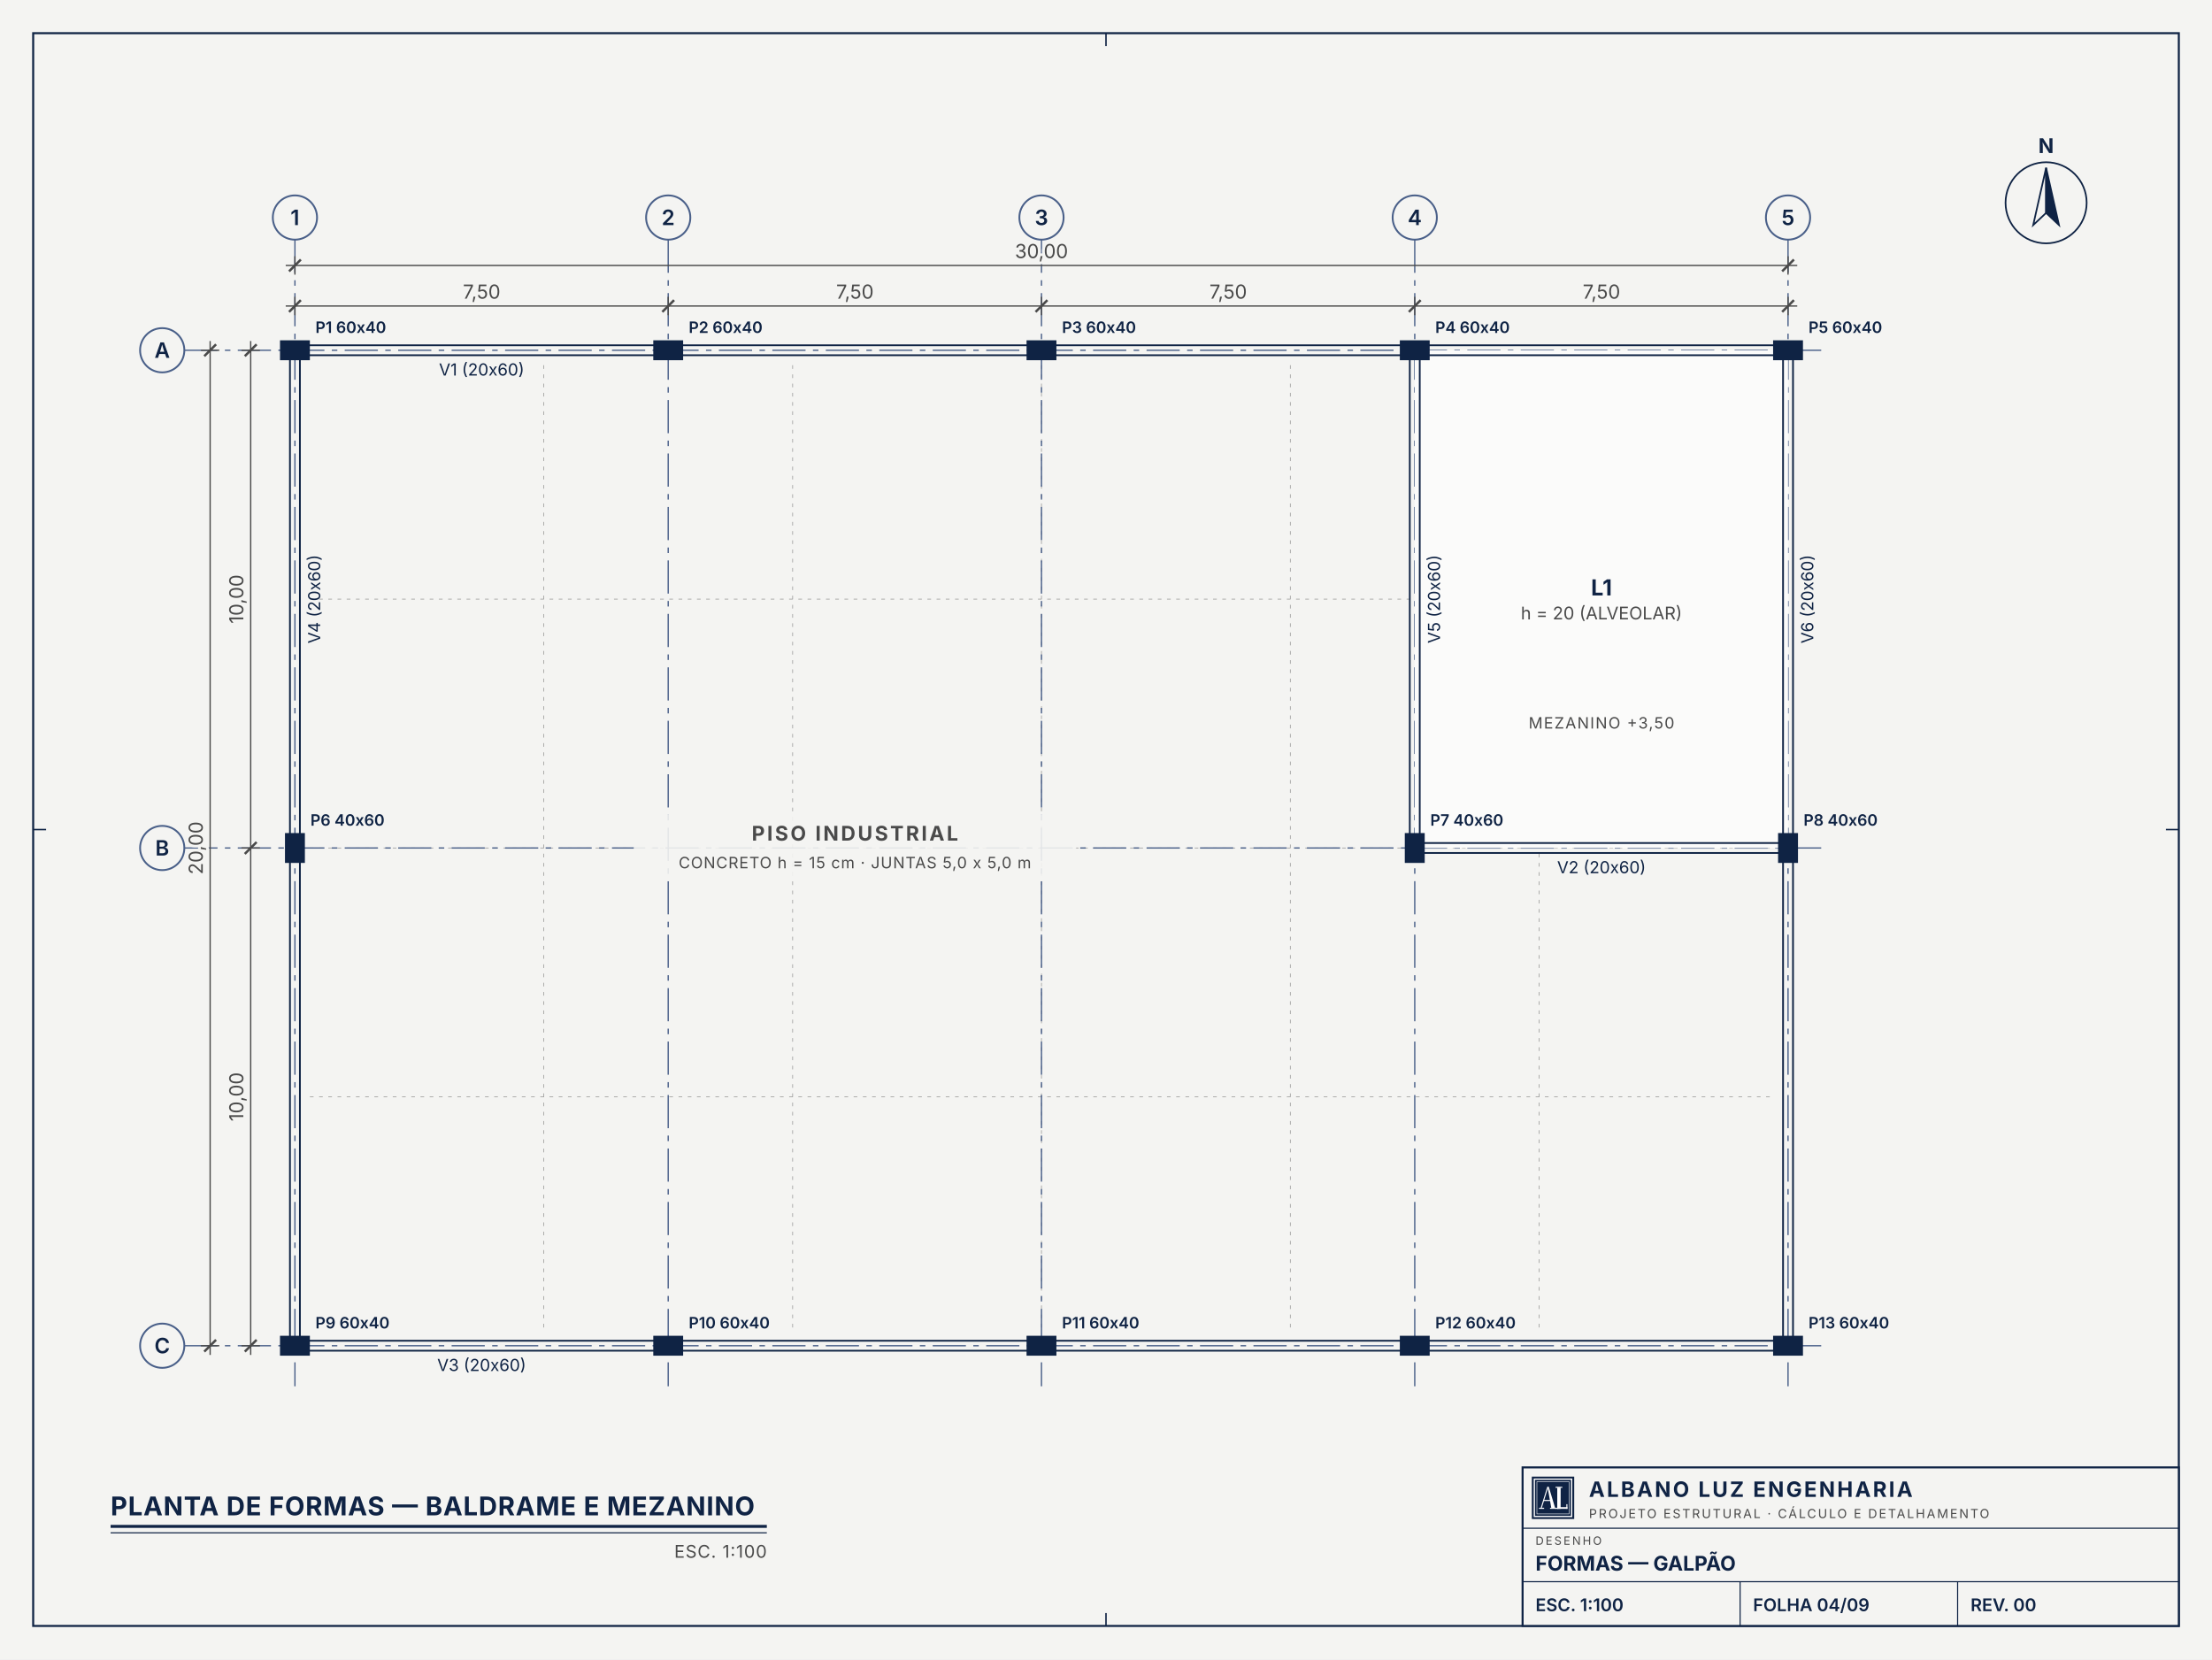
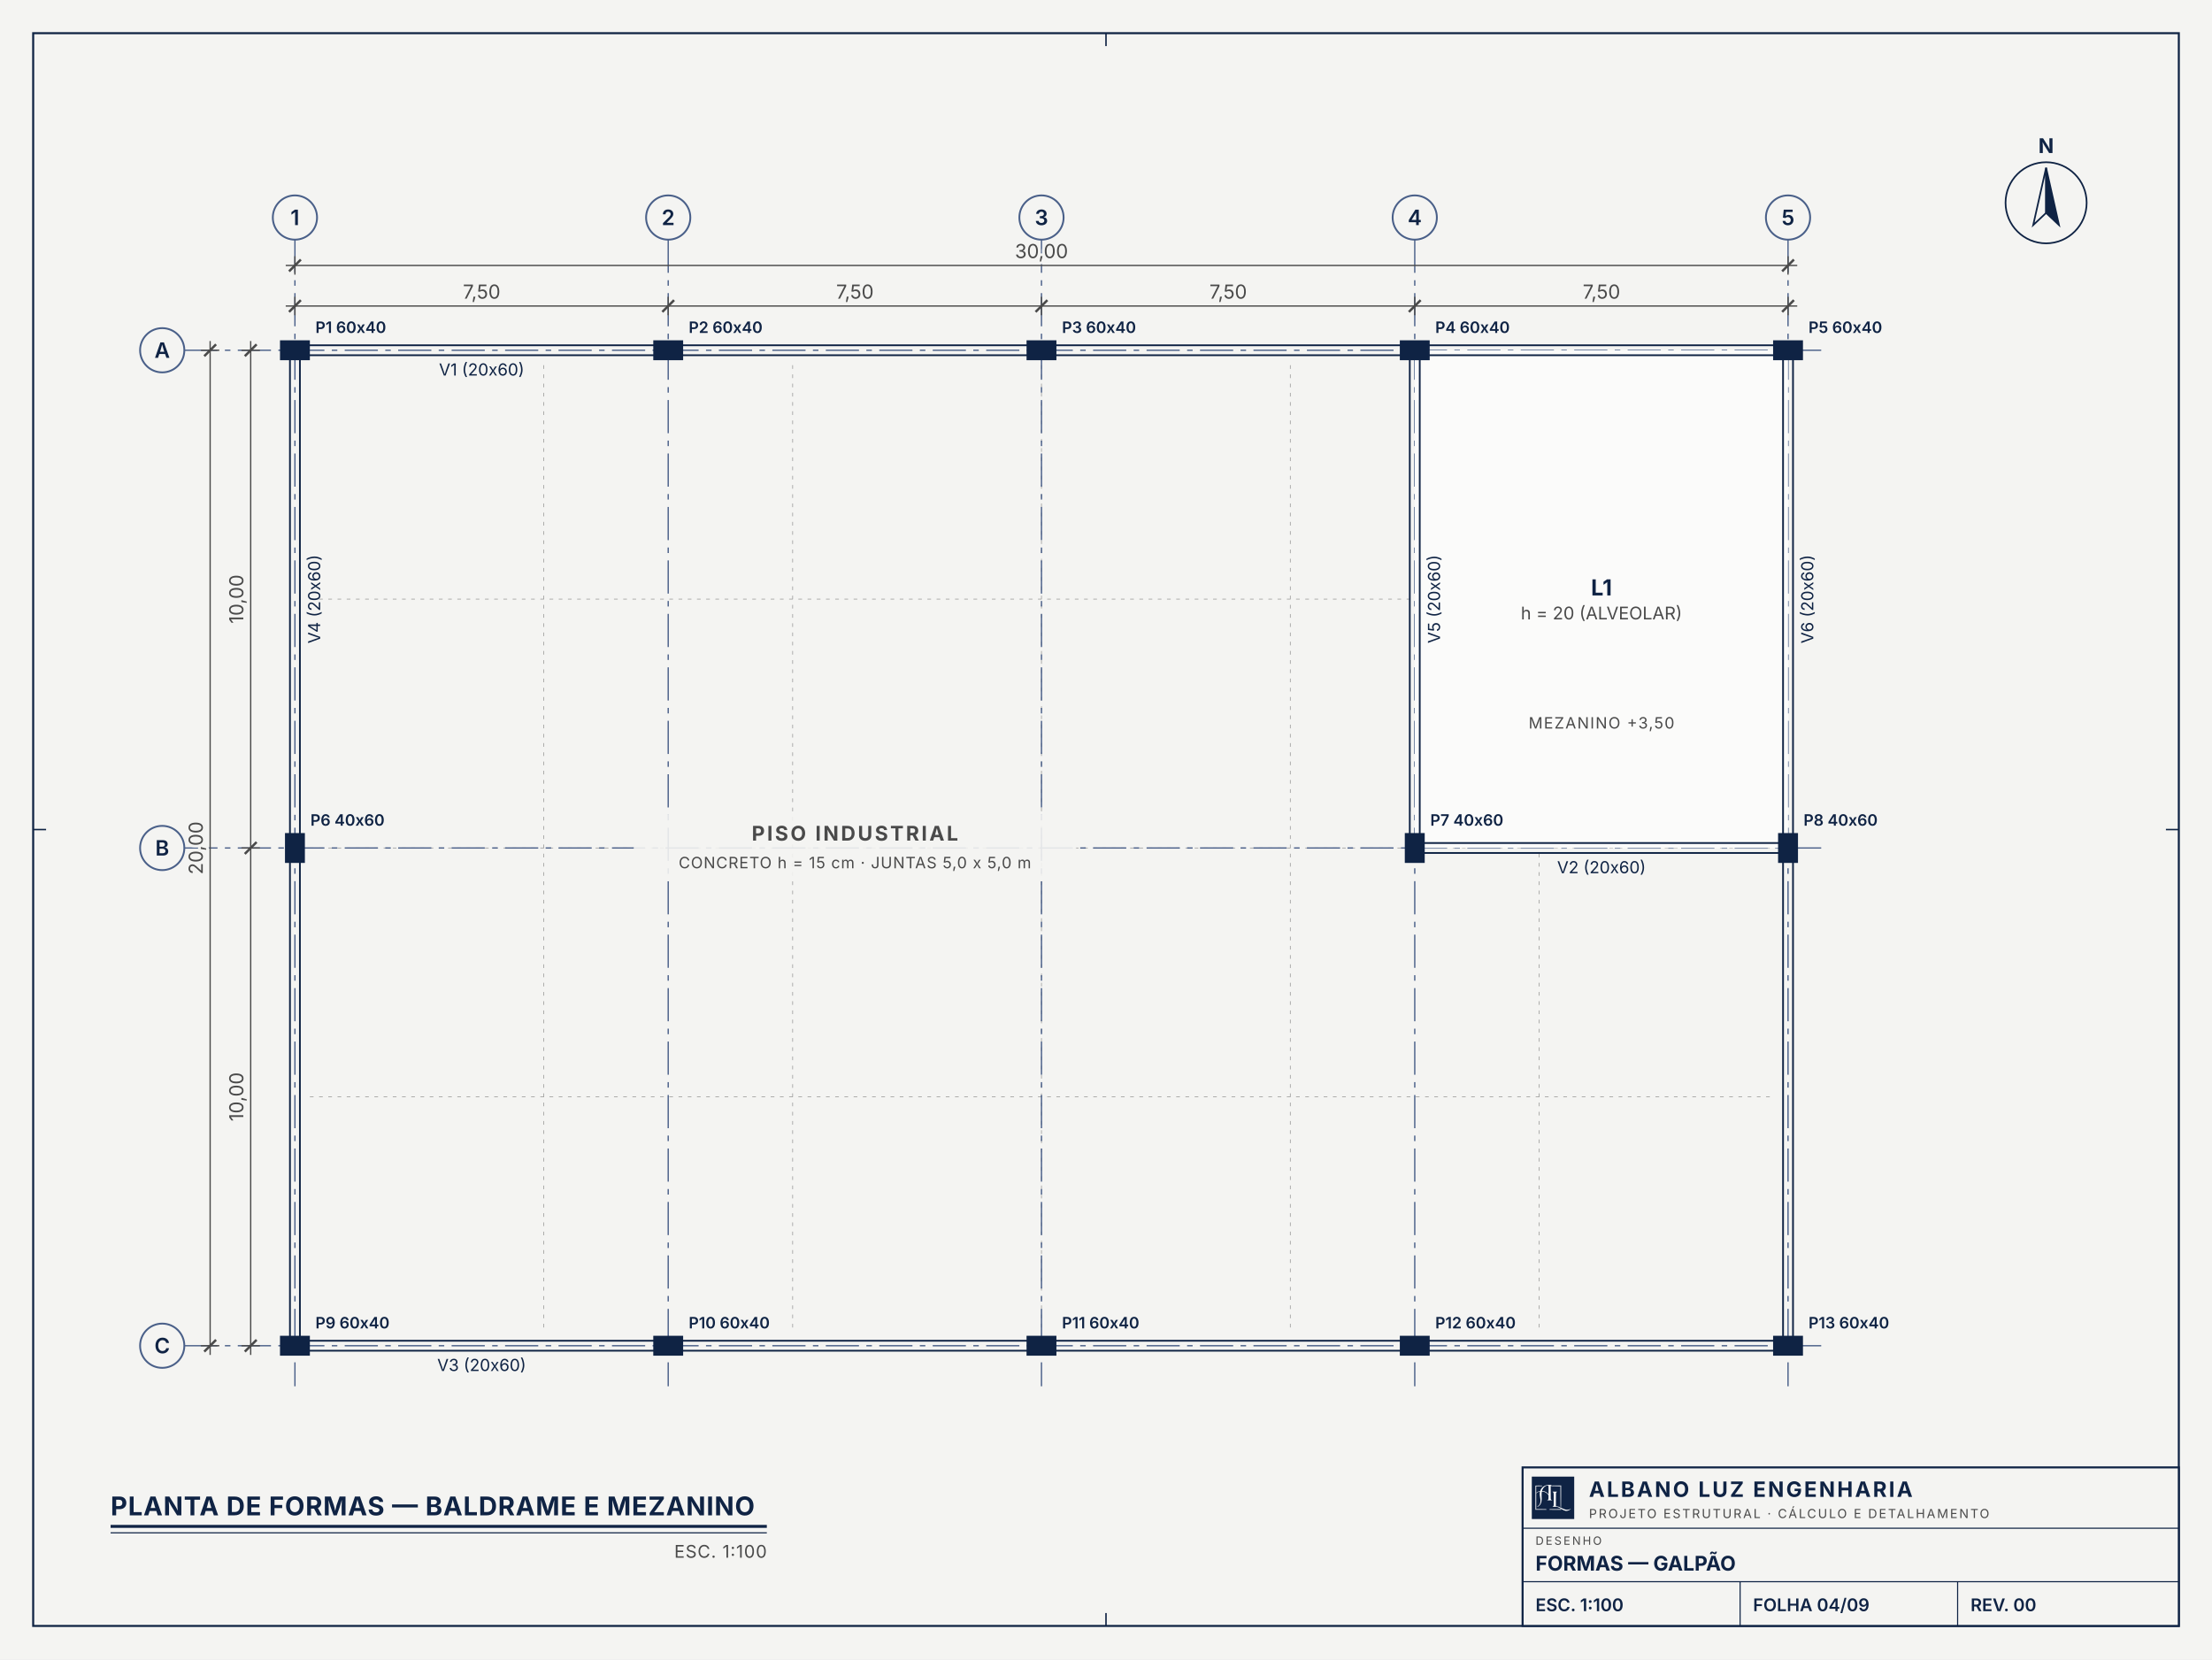
<svg xmlns="http://www.w3.org/2000/svg" width="1200" height="900" viewBox="0 0 1200 900" font-family="Inter, Arial, Helvetica, sans-serif">
  <style>text{stroke:none}.vg1{fill:none;stroke:#0F2344;stroke-width:.95}.pi{fill:#0F2344}.vz{fill:none;stroke:#4A4A4A;stroke-width:.6}.bl{fill:#fff;stroke:#0F2344;stroke-width:1.1}.es{fill:#fff;stroke:#0F2344;stroke-width:.8;stroke-dasharray:3 2}.ec{fill:none;stroke:#0F2344;stroke-width:.5}.hl{fill:url(#hn)}.tb{fill:none;stroke:#0F2344;stroke-width:.7}.lj{fill:#FBFBFA}.sp{fill:#fff;stroke:#0F2344;stroke-width:1.1}.sl{fill:none;stroke:#0F2344;stroke-width:.55}</style>
  <rect width="1200" height="900" fill="#F4F4F2" />
  <path d="M295 198.1V721.9M430 198.1V721.9M565 198.1V721.9M700 198.1V721.9M835 198.1V721.9M168.1 325H961.9M168.1 460H961.9M168.1 595H961.9" fill="none" stroke="#4A4A4A" stroke-width="0.4" stroke-dasharray="2 3" stroke-opacity="0.5" />
  <line x1="160" y1="130" x2="160" y2="752" stroke="#4A6089" stroke-width="0.7" stroke-dasharray="18 4 3 4" />
  <circle cx="160" cy="118" r="12" fill="#F4F4F2" stroke="#4A6089" stroke-width="1" />
  <text x="160" y="122.1" font-size="11.5" font-weight="600" text-anchor="middle" fill="#0F2344">1</text>
  <line x1="362.5" y1="130" x2="362.5" y2="752" stroke="#4A6089" stroke-width="0.7" stroke-dasharray="18 4 3 4" />
  <circle cx="362.5" cy="118" r="12" fill="#F4F4F2" stroke="#4A6089" stroke-width="1" />
  <text x="362.5" y="122.1" font-size="11.5" font-weight="600" text-anchor="middle" fill="#0F2344">2</text>
  <line x1="565" y1="130" x2="565" y2="752" stroke="#4A6089" stroke-width="0.7" stroke-dasharray="18 4 3 4" />
  <circle cx="565" cy="118" r="12" fill="#F4F4F2" stroke="#4A6089" stroke-width="1" />
  <text x="565" y="122.1" font-size="11.5" font-weight="600" text-anchor="middle" fill="#0F2344">3</text>
  <line x1="767.5" y1="130" x2="767.5" y2="752" stroke="#4A6089" stroke-width="0.7" stroke-dasharray="18 4 3 4" />
  <circle cx="767.5" cy="118" r="12" fill="#F4F4F2" stroke="#4A6089" stroke-width="1" />
  <text x="767.5" y="122.1" font-size="11.5" font-weight="600" text-anchor="middle" fill="#0F2344">4</text>
  <line x1="970" y1="130" x2="970" y2="752" stroke="#4A6089" stroke-width="0.7" stroke-dasharray="18 4 3 4" />
  <circle cx="970" cy="118" r="12" fill="#F4F4F2" stroke="#4A6089" stroke-width="1" />
  <text x="970" y="122.1" font-size="11.5" font-weight="600" text-anchor="middle" fill="#0F2344">5</text>
  <line x1="100" y1="190" x2="992" y2="190" stroke="#4A6089" stroke-width="0.7" stroke-dasharray="18 4 3 4" />
  <circle cx="88" cy="190" r="12" fill="#F4F4F2" stroke="#4A6089" stroke-width="1" />
  <text x="88" y="194.1" font-size="11.5" font-weight="600" text-anchor="middle" fill="#0F2344">A</text>
  <line x1="100" y1="460" x2="992" y2="460" stroke="#4A6089" stroke-width="0.7" stroke-dasharray="18 4 3 4" />
  <circle cx="88" cy="460" r="12" fill="#F4F4F2" stroke="#4A6089" stroke-width="1" />
  <text x="88" y="464.1" font-size="11.5" font-weight="600" text-anchor="middle" fill="#0F2344">B</text>
  <line x1="100" y1="730" x2="992" y2="730" stroke="#4A6089" stroke-width="0.7" stroke-dasharray="18 4 3 4" />
  <circle cx="88" cy="730" r="12" fill="#F4F4F2" stroke="#4A6089" stroke-width="1" />
  <text x="88" y="734.1" font-size="11.5" font-weight="600" text-anchor="middle" fill="#0F2344">C</text>
  <g stroke="#4A4A4A" stroke-width="0.7">
    <line x1="155" y1="166" x2="975" y2="166" />
    <line x1="156.8" y1="169.2" x2="163.2" y2="162.8" stroke-width="1.3" />
    <line x1="160" y1="161" x2="160" y2="171" />
    <line x1="359.3" y1="169.2" x2="365.7" y2="162.8" stroke-width="1.3" />
    <line x1="362.5" y1="161" x2="362.5" y2="171" />
    <line x1="561.8" y1="169.2" x2="568.2" y2="162.8" stroke-width="1.3" />
    <line x1="565" y1="161" x2="565" y2="171" />
    <line x1="764.3" y1="169.2" x2="770.7" y2="162.8" stroke-width="1.3" />
    <line x1="767.5" y1="161" x2="767.5" y2="171" />
    <line x1="966.8" y1="169.2" x2="973.2" y2="162.8" stroke-width="1.3" />
    <line x1="970" y1="161" x2="970" y2="171" />
  </g>
  <text x="261.3" y="162" font-size="10.5" text-anchor="middle" fill="#4A4A4A" style="stroke:#F4F4F2;stroke-width:3px;paint-order:stroke;stroke-linejoin:round">7,50</text>
  <text x="463.8" y="162" font-size="10.5" text-anchor="middle" fill="#4A4A4A" style="stroke:#F4F4F2;stroke-width:3px;paint-order:stroke;stroke-linejoin:round">7,50</text>
  <text x="666.3" y="162" font-size="10.5" text-anchor="middle" fill="#4A4A4A" style="stroke:#F4F4F2;stroke-width:3px;paint-order:stroke;stroke-linejoin:round">7,50</text>
  <text x="868.8" y="162" font-size="10.5" text-anchor="middle" fill="#4A4A4A" style="stroke:#F4F4F2;stroke-width:3px;paint-order:stroke;stroke-linejoin:round">7,50</text>
  <g stroke="#4A4A4A" stroke-width="0.7">
    <line x1="155" y1="144" x2="975" y2="144" />
    <line x1="156.8" y1="147.2" x2="163.2" y2="140.8" stroke-width="1.3" />
    <line x1="160" y1="139" x2="160" y2="149" />
    <line x1="966.8" y1="147.2" x2="973.2" y2="140.8" stroke-width="1.3" />
    <line x1="970" y1="139" x2="970" y2="149" />
  </g>
  <text x="565" y="140" font-size="10.5" text-anchor="middle" fill="#4A4A4A" style="stroke:#F4F4F2;stroke-width:3px;paint-order:stroke;stroke-linejoin:round">30,00</text>
  <g stroke="#4A4A4A" stroke-width="0.7">
    <line x1="136" y1="185" x2="136" y2="735" />
    <line x1="132.8" y1="193.2" x2="139.2" y2="186.8" stroke-width="1.3" />
    <line x1="131" y1="190" x2="141" y2="190" />
    <line x1="132.8" y1="463.2" x2="139.2" y2="456.8" stroke-width="1.3" />
    <line x1="131" y1="460" x2="141" y2="460" />
    <line x1="132.8" y1="733.2" x2="139.2" y2="726.8" stroke-width="1.3" />
    <line x1="131" y1="730" x2="141" y2="730" />
  </g>
  <text x="132" y="325" font-size="10.5" text-anchor="middle" fill="#4A4A4A" style="stroke:#F4F4F2;stroke-width:3px;paint-order:stroke;stroke-linejoin:round" transform="rotate(-90 132 325)">10,00</text>
  <text x="132" y="595" font-size="10.5" text-anchor="middle" fill="#4A4A4A" style="stroke:#F4F4F2;stroke-width:3px;paint-order:stroke;stroke-linejoin:round" transform="rotate(-90 132 595)">10,00</text>
  <g stroke="#4A4A4A" stroke-width="0.7">
    <line x1="114" y1="185" x2="114" y2="735" />
    <line x1="110.8" y1="193.2" x2="117.2" y2="186.8" stroke-width="1.3" />
    <line x1="109" y1="190" x2="119" y2="190" />
    <line x1="110.8" y1="733.2" x2="117.2" y2="726.8" stroke-width="1.3" />
    <line x1="109" y1="730" x2="119" y2="730" />
  </g>
  <text x="110" y="460" font-size="10.5" text-anchor="middle" fill="#4A4A4A" style="stroke:#F4F4F2;stroke-width:3px;paint-order:stroke;stroke-linejoin:round" transform="rotate(-90 110 460)">20,00</text>
  <rect x="767.5" y="190" width="202.5" height="270" class="lj" />
  <path d="M160 187.3H970M160 192.7H970M767.5 457.3H970M767.5 462.7H970M160 727.3H970M160 732.7H970M157.3 190V730M162.7 190V730M764.8 190V460M770.2 190V460M967.3 190V730M972.7 190V730" class="vg1" />
  <rect x="151.9" y="184.6" width="16.2" height="10.8" class="pi" />
  <rect x="354.4" y="184.6" width="16.2" height="10.8" class="pi" />
  <rect x="556.9" y="184.6" width="16.2" height="10.8" class="pi" />
  <rect x="759.4" y="184.6" width="16.2" height="10.8" class="pi" />
  <rect x="961.9" y="184.6" width="16.2" height="10.8" class="pi" />
  <rect x="154.6" y="451.9" width="10.8" height="16.2" class="pi" />
  <rect x="762.1" y="451.9" width="10.8" height="16.2" class="pi" />
  <rect x="964.6" y="451.9" width="10.8" height="16.2" class="pi" />
  <rect x="151.9" y="724.6" width="16.2" height="10.8" class="pi" />
  <rect x="354.4" y="724.6" width="16.2" height="10.8" class="pi" />
  <rect x="556.9" y="724.6" width="16.2" height="10.8" class="pi" />
  <rect x="759.4" y="724.6" width="16.2" height="10.8" class="pi" />
  <rect x="961.9" y="724.6" width="16.2" height="10.8" class="pi" />
  <text x="261.3" y="203.7" font-size="9" text-anchor="middle" fill="#0F2344">V1 (20x60)</text>
  <text x="868.8" y="473.7" font-size="9" text-anchor="middle" fill="#0F2344">V2 (20x60)</text>
  <text x="261.3" y="743.7" font-size="9" text-anchor="middle" fill="#0F2344">V3 (20x60)</text>
  <text x="173.7" y="325" font-size="9" text-anchor="middle" fill="#0F2344" transform="rotate(-90 173.7 325)">V4 (20x60)</text>
  <text x="781.2" y="325" font-size="9" text-anchor="middle" fill="#0F2344" transform="rotate(-90 781.2 325)">V5 (20x60)</text>
  <text x="983.7" y="325" font-size="9" text-anchor="middle" fill="#0F2344" transform="rotate(-90 983.7 325)">V6 (20x60)</text>
  <text x="868.8" y="323" font-size="12" font-weight="700" text-anchor="middle" fill="#0F2344">L1</text>
  <text x="868.8" y="336" font-size="9.5" text-anchor="middle" fill="#4A4A4A">h = 20 (ALVEOLAR)</text>
  <text x="171.1" y="180.6" font-size="8.5" font-weight="600" fill="#0F2344">P1 60x40</text>
  <text x="373.6" y="180.6" font-size="8.5" font-weight="600" fill="#0F2344">P2 60x40</text>
  <text x="576.1" y="180.6" font-size="8.5" font-weight="600" fill="#0F2344">P3 60x40</text>
  <text x="778.6" y="180.6" font-size="8.5" font-weight="600" fill="#0F2344">P4 60x40</text>
  <text x="981.1" y="180.6" font-size="8.5" font-weight="600" fill="#0F2344">P5 60x40</text>
  <text x="168.4" y="447.9" font-size="8.5" font-weight="600" fill="#0F2344">P6 40x60</text>
  <text x="775.9" y="447.9" font-size="8.5" font-weight="600" fill="#0F2344">P7 40x60</text>
  <text x="978.4" y="447.9" font-size="8.5" font-weight="600" fill="#0F2344">P8 40x60</text>
  <text x="171.1" y="720.6" font-size="8.5" font-weight="600" fill="#0F2344">P9 60x40</text>
  <text x="373.6" y="720.6" font-size="8.5" font-weight="600" fill="#0F2344">P10 60x40</text>
  <text x="576.1" y="720.6" font-size="8.5" font-weight="600" fill="#0F2344">P11 60x40</text>
  <text x="778.6" y="720.6" font-size="8.5" font-weight="600" fill="#0F2344">P12 60x40</text>
  <text x="981.1" y="720.6" font-size="8.5" font-weight="600" fill="#0F2344">P13 60x40</text>
  <rect x="343.8" y="442" width="240" height="36" fill="#F4F4F2" fill-opacity="0.9" />
  <text x="463.8" y="456" font-size="11" font-weight="700" text-anchor="middle" fill="#4A4A4A" letter-spacing="1.2">PISO INDUSTRIAL</text>
  <text x="463.8" y="471" font-size="8.5" text-anchor="middle" fill="#4A4A4A" letter-spacing="0.4">CONCRETO h = 15 cm · JUNTAS 5,0 x 5,0 m</text>
  <text x="868.8" y="395.2" font-size="8.5" text-anchor="middle" fill="#4A4A4A" letter-spacing="0.6">MEZANINO +3,50</text>
  <g stroke="#0F2344" stroke-width="0.9" fill="none">
    <circle cx="1110" cy="110" r="22" />
    <polygon points="1110,91 1117,122.1 1110,115.5" fill="#0F2344" />
    <polygon points="1110,91 1103,122.1 1110,115.5" />
    <text x="1110" y="83" font-size="11" font-weight="700" text-anchor="middle" fill="#0F2344">N</text>
  </g>
  <text x="60" y="822" font-size="14" font-weight="700" fill="#0F2344" letter-spacing="0.4">PLANTA DE FORMAS — BALDRAME E MEZANINO</text>
  <line x1="60" y1="828" x2="416" y2="828" stroke="#0F2344" stroke-width="1.6" />
  <line x1="60" y1="831.5" x2="416" y2="831.5" stroke="#0F2344" stroke-width="0.6" />
  <text x="416" y="845" font-size="9.5" text-anchor="end" fill="#4A4A4A" letter-spacing="0.4">ESC. 1:100</text>
  <rect x="18" y="18" width="1164" height="864" fill="none" stroke="#0F2344" stroke-width="1.1" />
  <g stroke="#0F2344" stroke-width="0.8">
    <line x1="600" y1="18" x2="600" y2="25" />
    <line x1="600" y1="882" x2="600" y2="875" />
    <line x1="18" y1="450" x2="25" y2="450" />
    <line x1="1182" y1="450" x2="1175" y2="450" />
  </g>
  <rect x="826" y="796" width="356" height="86" fill="#F4F4F2" stroke="#0F2344" stroke-width="1.1" />
  <g stroke="#0F2344" stroke-width="0.6">
    <line x1="826" y1="829" x2="1182" y2="829" />
    <line x1="826" y1="858" x2="1182" y2="858" />
    <line x1="944" y1="858" x2="944" y2="882" />
    <line x1="1062" y1="858" x2="1062" y2="882" />
  </g>
-   <g transform="translate(831 801) scale(0.23)">
-     <rect width="100" height="100" fill="#0F2344" />
-     <g fill="none" stroke="#fff">
-       <rect x="6" y="6" width="88" height="88" stroke-width="3" />
-       <rect x="12" y="12" width="76" height="76" stroke-width="1.2" />
-     </g>
-     <g fill="#fff">
-       <polygon points="36.5,24 39,24 23.5,74 21,74" />
-       <polygon points="37,24 40,24 55,74 46,74" />
-       <rect x="28" y="55" width="16" height="2.5" />
-       <rect x="17" y="73.5" width="12" height="2.5" />
-       <rect x="43" y="73.5" width="15" height="2.5" />
-       <rect x="60" y="26" width="8" height="50" />
-       <rect x="56" y="24" width="16" height="2.5" />
-       <rect x="56" y="73.5" width="6" height="2.5" />
-       <rect x="60" y="72" width="24" height="4" />
-       <rect x="81.5" y="65" width="2.5" height="11" />
-     </g>
-   </g>
+   <rect x="831" y="801" width="23" height="23" fill="#0F2344" />
+   <path transform="translate(832.6 805.2) scale(0.04495) translate(-28 -41)" fill="#fff" fill-rule="evenodd" d="M 190 47.98 C 145.76 51.26, 112.35 74.81, 96.45 113.94 L 93.41 121.43 87.95 122.54 C 73.81 125.40, 62.13 130.88, 47.23 141.62 L 44.97 143.26 45.23 104.38 L 45.50 65.50 82.82 65.23 C 117.64 64.99, 120.12 64.85, 119.80 63.23 C 119.49 61.62, 116.58 61.48, 80.23 61.23 L 41 60.97 40.87 70.23 C 40.40 105.22, 40.17 337.04, 40.61 339.25 L 41.15 342 105.57 342 C 169.25 342, 170 341.97, 170 340.00 C 170 338.04, 169.16 338.01, 107.75 337.75 L 45.50 337.50 45.50 243.04 L 45.50 148.58 50.50 144.75 C 61.12 136.62, 87.99 125.65, 90.68 128.35 C 91.07 128.74, 90.82 131.63, 90.12 134.78 C 86.41 151.49, 87.56 177.16, 93.25 204.50 C 103.35 253.04, 92.59 289.70, 64.15 303.69 C 58.19 306.63, 56.80 308.65, 59.44 310.58 C 62.98 313.17, 77.68 304.37, 87.46 293.81 C 108.36 271.23, 114.97 238.52, 110.82 178.11 C 109.89 164.51, 109.89 157.75, 110.85 147.04 C 112.67 126.70, 112.32 127.42, 120.08 127.84 C 149.75 129.41, 179.22 146.57, 190.75 168.96 L 194 175.28 194 195.67 C 194 222.25, 192.83 225.31, 180.50 231.09 L 174.50 233.90 207.25 233.95 C 225.26 233.97, 240 233.81, 240 233.58 C 240 233.35, 237.84 232.44, 235.21 231.57 C 232.57 230.69, 228.74 228.35, 226.70 226.36 C 219.74 219.61, 219.86 221.25, 220.20 138.32 L 220.50 64.50 222.84 59.73 C 224.52 56.32, 226.49 54.20, 229.77 52.28 C 234.19 49.69, 234.26 49.58, 231.83 48.93 C 227.50 47.77, 200.98 47.17, 190 47.98 M 34.46 56.25 C 34.20 56.93, 34.10 122.75, 34.24 202.50 L 34.50 347.50 102.25 347.75 C 169.49 348.01, 170 347.99, 170 346.00 C 170 344.01, 169.40 344, 104.50 344 L 39 344 39 202.09 L 39 60.18 43.75 59.58 C 46.36 59.25, 64.12 59.08, 83.23 59.21 C 117.83 59.43, 121.43 59.12, 119.55 56.08 C 118.51 54.41, 35.10 54.57, 34.46 56.25 M 169.88 56.90 C 149.11 63.55, 130.08 82.77, 119.54 107.75 C 114.07 120.73, 113.85 120.18, 125 121.60 C 152.64 125.11, 172.20 135.23, 187.67 154.04 C 190.78 157.82, 193.70 160.68, 194.16 160.39 C 195.36 159.65, 195.21 70.41, 193.99 63.88 C 192.63 56.51, 190.57 54.98, 182.13 55.05 C 178.48 55.08, 172.97 55.91, 169.88 56.90 M 227.98 56.52 C 227.28 57.36, 226.95 58.29, 227.25 58.58 C 227.55 58.88, 247.98 59.14, 272.64 59.16 C 297.31 59.18, 323.23 59.45, 330.25 59.75 L 343 60.30 343 189.54 C 343 324.78, 342.86 320, 346.58 320 C 346.81 320, 347 260.37, 347 187.50 L 347 55 288.12 55 C 236.59 55, 229.08 55.19, 227.98 56.52 M 224.66 61.66 C 221.48 64.85, 223.46 64.98, 280.25 65.24 L 336.50 65.50 337 190.98 C 337.47 309.47, 337.59 316.49, 339.25 316.81 C 340.90 317.12, 341 310.51, 341 189.07 L 341 61 283.16 61 C 251.35 61, 225.03 61.30, 224.66 61.66 M 241 129.35 C 241 129.54, 243.24 131.09, 245.98 132.79 C 257.25 139.80, 257.22 139.53, 256.82 225.50 L 256.50 295.50 254 300.49 C 251.95 304.57, 250.55 305.93, 246.30 307.99 C 243.45 309.37, 241.09 310.83, 241.05 311.25 C 241.02 311.66, 252.58 312.00, 266.75 312.01 C 306.31 312.04, 306.18 311.99, 353.37 340.90 C 389.78 363.20, 413.34 366.75, 440.33 354.00 C 447.32 350.70, 461.66 340.04, 462.67 337.40 C 463.54 335.13, 462.22 334.49, 460.25 336.22 C 453.63 342.03, 439.13 346.81, 425.40 347.69 C 405.46 348.97, 388.01 343.90, 351.13 326.10 C 320.14 311.15, 309.86 307.71, 292.25 306.40 L 283 305.71 283 227.79 C 283 174.95, 283.35 148.49, 284.08 145.56 C 285.44 140.17, 289.98 134.55, 295.09 131.95 C 297.24 130.85, 299 129.74, 299 129.48 C 299 129.21, 285.95 129, 270 129 C 254.05 129, 241 129.15, 241 129.35 M 336.63 336.50 C 336.13 337.81, 327.80 338, 270.03 338 C 204.59 338, 204 338.01, 204 340.00 C 204 341.99, 204.50 342.01, 272.25 341.75 L 340.50 341.50 340.83 339.11 C 341.31 335.73, 337.77 333.53, 336.63 336.50 M 343 341.50 L 343 344 273.50 344 C 204.66 344, 204 344.01, 204 346 C 204 347.98, 204.66 348, 275.50 348 L 347 348 347 344.10 C 347 341.48, 346.48 340.01, 345.41 339.60 C 343.08 338.71, 343 338.77, 343 341.50" />
  <text x="862" y="812" font-size="11.5" font-weight="700" fill="#0F2344" letter-spacing="1.1">ALBANO LUZ ENGENHARIA</text>
  <text x="862" y="823.5" font-size="6.8" fill="#4A4A4A" letter-spacing="0.9">PROJETO ESTRUTURAL · CÁLCULO E DETALHAMENTO</text>
  <text x="833" y="838" font-size="6.2" fill="#4A4A4A" letter-spacing="1">DESENHO</text>
  <text x="833" y="852" font-size="11" font-weight="700" fill="#0F2344">FORMAS — GALPÃO</text>
  <text x="833" y="874" font-size="9.5" font-weight="600" fill="#0F2344">ESC. 1:100</text>
  <text x="951" y="874" font-size="9.5" font-weight="600" fill="#0F2344">FOLHA 04/09</text>
  <text x="1069" y="874" font-size="9.5" font-weight="600" fill="#0F2344">REV. 00</text>
</svg>
